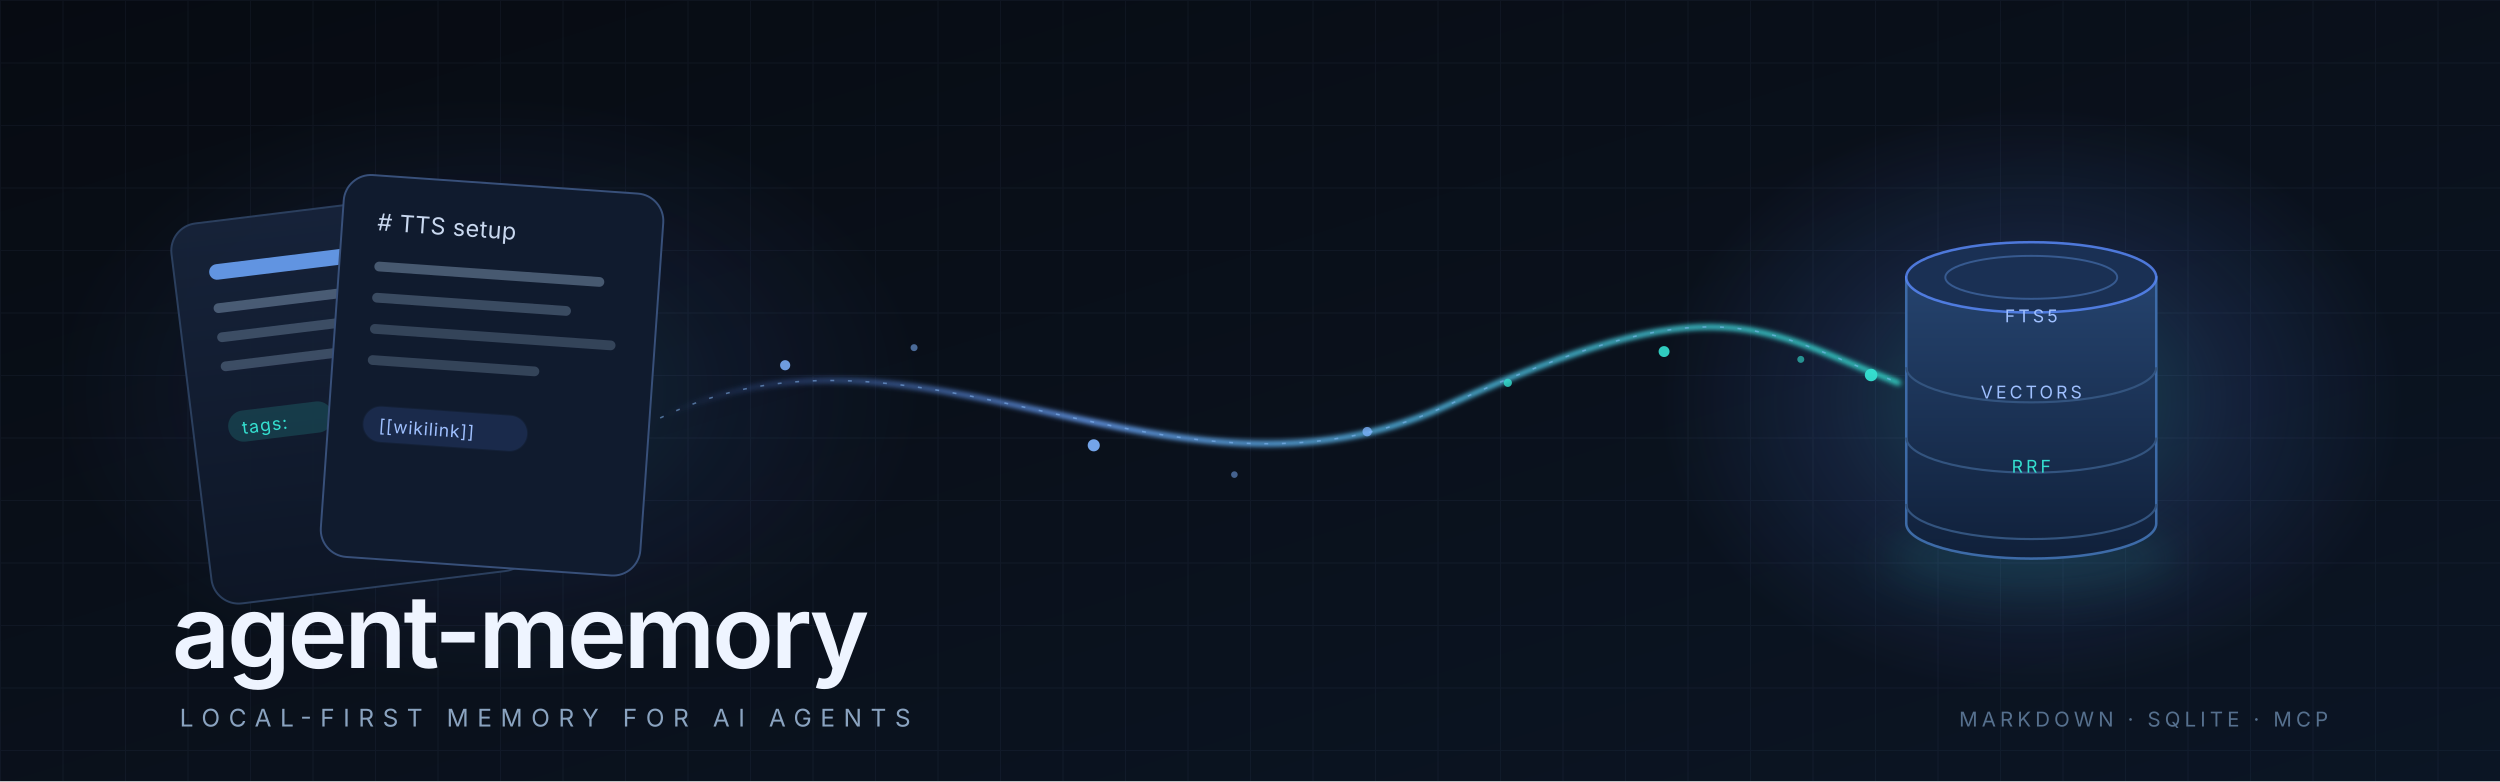
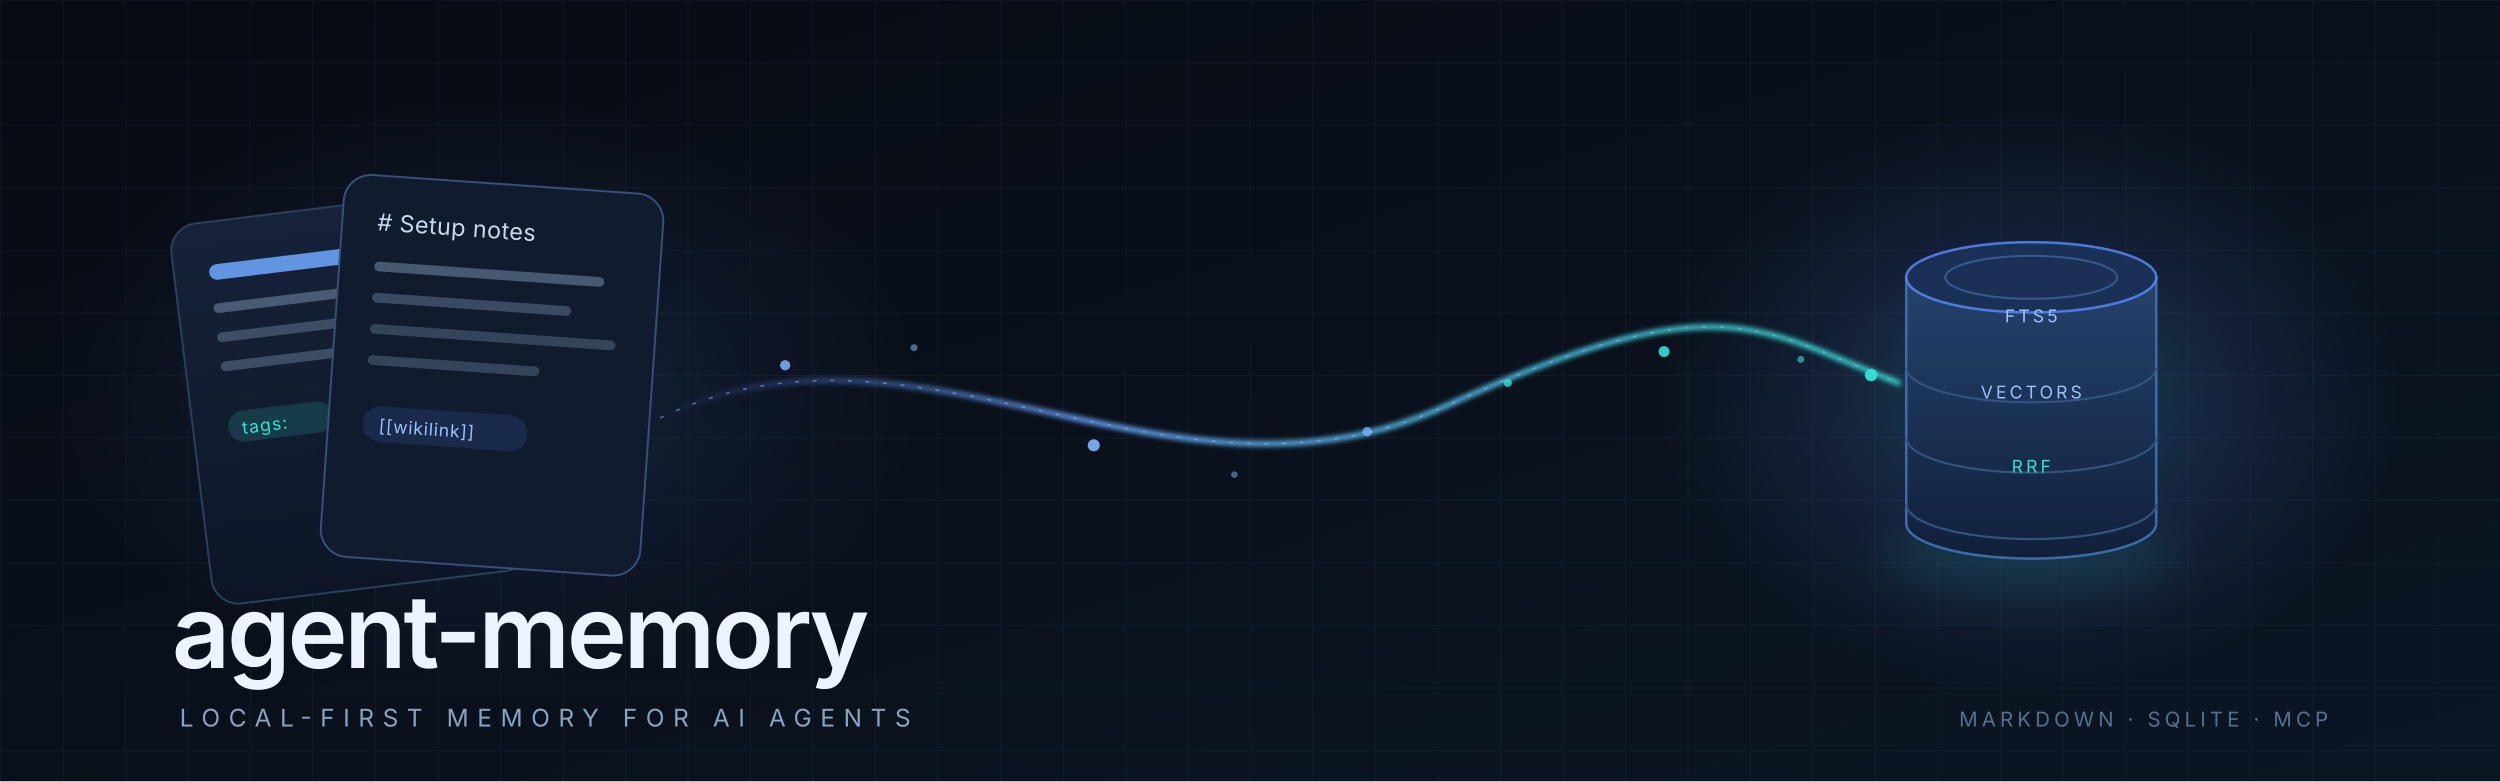
<svg xmlns="http://www.w3.org/2000/svg" viewBox="0 0 1280 400" width="1280" height="400" role="img" aria-label="agent-memory — local-first memory for AI agents">
  <defs>
    <linearGradient id="bg" x1="0" y1="0" x2="1" y2="1">
      <stop offset="0" stop-color="#070b12" />
      <stop offset="0.55" stop-color="#0a111c" />
      <stop offset="1" stop-color="#0b1524" />
    </linearGradient>
    <linearGradient id="flow" x1="0" y1="0" x2="1" y2="0">
      <stop offset="0" stop-color="#5b8cff" stop-opacity="0" />
      <stop offset="0.35" stop-color="#6ea8ff" />
      <stop offset="1" stop-color="#34e0d0" />
    </linearGradient>
    <linearGradient id="card" x1="0" y1="0" x2="0" y2="1">
      <stop offset="0" stop-color="#16233a" stop-opacity="0.95" />
      <stop offset="1" stop-color="#0d1626" stop-opacity="0.95" />
    </linearGradient>
    <linearGradient id="db" x1="0" y1="0" x2="0" y2="1">
      <stop offset="0" stop-color="#25436e" />
      <stop offset="1" stop-color="#10203a" />
    </linearGradient>
    <radialGradient id="glow" cx="0.5" cy="0.5" r="0.5">
      <stop offset="0" stop-color="#34e0d0" stop-opacity="0.30" />
      <stop offset="0.55" stop-color="#5b8cff" stop-opacity="0.12" />
      <stop offset="1" stop-color="#5b8cff" stop-opacity="0" />
    </radialGradient>
    <pattern id="grid" width="32" height="32" patternUnits="userSpaceOnUse">
      <path d="M32 0H0V32" fill="none" stroke="#8fb4ff" stroke-opacity="0.05" stroke-width="1" />
    </pattern>
    <filter id="blur" x="-50%" y="-50%" width="200%" height="200%">
      <feGaussianBlur stdDeviation="10" />
    </filter>
    <filter id="soft" x="-50%" y="-50%" width="200%" height="200%">
      <feGaussianBlur stdDeviation="1.4" />
    </filter>
  </defs>
  <rect width="1280" height="400" fill="url(#bg)" />
  <rect width="1280" height="400" fill="url(#grid)" />
  <ellipse cx="1040" cy="205" rx="190" ry="150" fill="url(#glow)" />
  <ellipse cx="250" cy="200" rx="220" ry="150" fill="url(#glow)" opacity="0.55" />
  <g transform="translate(0,-14)">
    <g transform="rotate(-7 190 205)">
      <rect x="96" y="118" width="164" height="196" rx="14" fill="url(#card)" stroke="#2b3f5e" />
      <rect x="114" y="140" width="74" height="8" rx="4" fill="#6ea8ff" opacity="0.85" />
      <rect x="114" y="160" width="126" height="5" rx="2.5" fill="#8aa3c0" opacity="0.45" />
      <rect x="114" y="175" width="112" height="5" rx="2.5" fill="#8aa3c0" opacity="0.35" />
      <rect x="114" y="190" width="120" height="5" rx="2.5" fill="#8aa3c0" opacity="0.35" />
      <rect x="114" y="216" width="54" height="16" rx="8" fill="#34e0d0" opacity="0.16" />
      <text x="121" y="228" font-family="Inter, Segoe UI, Helvetica, Arial, sans-serif" font-size="9" fill="#34e0d0" letter-spacing="0.6">tags:</text>
    </g>
    <g transform="rotate(4 250 205)">
      <rect x="170" y="108" width="164" height="196" rx="14" fill="#101b2e" stroke="#38507a" />
-       <text x="188" y="136" font-family="Inter, Segoe UI, Helvetica, Arial, sans-serif" font-size="12" fill="#c9d8ef" letter-spacing="0.2"># TTS setup</text>
+       <text x="188" y="136" font-family="Inter, Segoe UI, Helvetica, Arial, sans-serif" font-size="12" fill="#c9d8ef" letter-spacing="0.2"># Setup notes</text>
      <rect x="188" y="152" width="118" height="5" rx="2.5" fill="#8aa3c0" opacity="0.45" />
      <rect x="188" y="168" width="102" height="5" rx="2.5" fill="#8aa3c0" opacity="0.35" />
      <rect x="188" y="184" width="126" height="5" rx="2.5" fill="#8aa3c0" opacity="0.30" />
      <rect x="188" y="200" width="88" height="5" rx="2.5" fill="#8aa3c0" opacity="0.30" />
      <rect x="188" y="226" width="84" height="18" rx="9" fill="#5b8cff" opacity="0.14" stroke="#5b8cff" stroke-opacity="0.35" />
      <text x="196" y="239" font-family="Inter, Segoe UI, Helvetica, Arial, sans-serif" font-size="9" fill="#9fc0ff" letter-spacing="0.4">[[wikilink]]</text>
    </g>
  </g>
  <path d="M338 214 C 470 150, 600 272, 740 208 S 900 168, 972 196" fill="none" stroke="url(#flow)" stroke-width="2.6" stroke-linecap="round" filter="url(#soft)" />
  <path d="M338 214 C 470 150, 600 272, 740 208 S 900 168, 972 196" fill="none" stroke="#8fc3ff" stroke-width="0.8" stroke-opacity="0.5" stroke-dasharray="2 7" />
  <g fill="#7fb4ff">
    <circle cx="402" cy="187" r="2.6" opacity="0.85" />
    <circle cx="468" cy="178" r="1.8" opacity="0.55" />
    <circle cx="560" cy="228" r="3.1" opacity="0.9" />
    <circle cx="632" cy="243" r="1.7" opacity="0.5" />
    <circle cx="700" cy="221" r="2.4" opacity="0.75" />
  </g>
  <g fill="#34e0d0">
    <circle cx="772" cy="196" r="2.1" opacity="0.8" />
    <circle cx="852" cy="180" r="2.8" opacity="0.9" />
    <circle cx="922" cy="184" r="1.8" opacity="0.6" />
    <circle cx="958" cy="192" r="3.2" opacity="0.95" />
  </g>
  <g>
    <ellipse cx="1040" cy="286" rx="76" ry="20" fill="#34e0d0" opacity="0.10" filter="url(#blur)" />
    <path d="M976 142 L976 268 A64 18 0 0 0 1104 268 L1104 142 Z" fill="url(#db)" stroke="#3d6ba8" stroke-width="1.3" />
    <ellipse cx="1040" cy="142" rx="64" ry="18" fill="#1a3054" stroke="#5b8cff" stroke-opacity="0.8" stroke-width="1.3" />
    <ellipse cx="1040" cy="142" rx="44" ry="11" fill="none" stroke="#6ea8ff" stroke-opacity="0.35" />
    <path d="M976 188 A64 18 0 0 0 1104 188" fill="none" stroke="#33547f" stroke-width="1.1" />
    <path d="M976 224 A64 18 0 0 0 1104 224" fill="none" stroke="#33547f" stroke-width="1.1" />
    <path d="M976 258 A64 18 0 0 0 1104 258" fill="none" stroke="#33547f" stroke-width="1.1" />
    <text x="1040" y="165" text-anchor="middle" font-family="Inter, Segoe UI, Helvetica, Arial, sans-serif" font-size="9" fill="#9fc0ff" letter-spacing="1.6">FTS5</text>
    <text x="1040" y="204" text-anchor="middle" font-family="Inter, Segoe UI, Helvetica, Arial, sans-serif" font-size="9" fill="#9fc0ff" letter-spacing="1.6">VECTORS</text>
    <text x="1040" y="242" text-anchor="middle" font-family="Inter, Segoe UI, Helvetica, Arial, sans-serif" font-size="9" fill="#34e0d0" letter-spacing="1.6">RRF</text>
  </g>
  <text x="88" y="342" font-family="Inter, Segoe UI, Helvetica, Arial, sans-serif" font-size="52" font-weight="600" fill="#eef4ff" letter-spacing="-1.6">agent-memory</text>
  <text x="92" y="372" font-family="Inter, Segoe UI, Helvetica, Arial, sans-serif" font-size="12.5" fill="#8aa3c0" letter-spacing="4.4">LOCAL-FIRST MEMORY FOR AI AGENTS</text>
  <text x="1192" y="372" text-anchor="end" font-family="Inter, Segoe UI, Helvetica, Arial, sans-serif" font-size="10.5" fill="#56708e" letter-spacing="2.1">MARKDOWN · SQLITE · MCP</text>
</svg>
